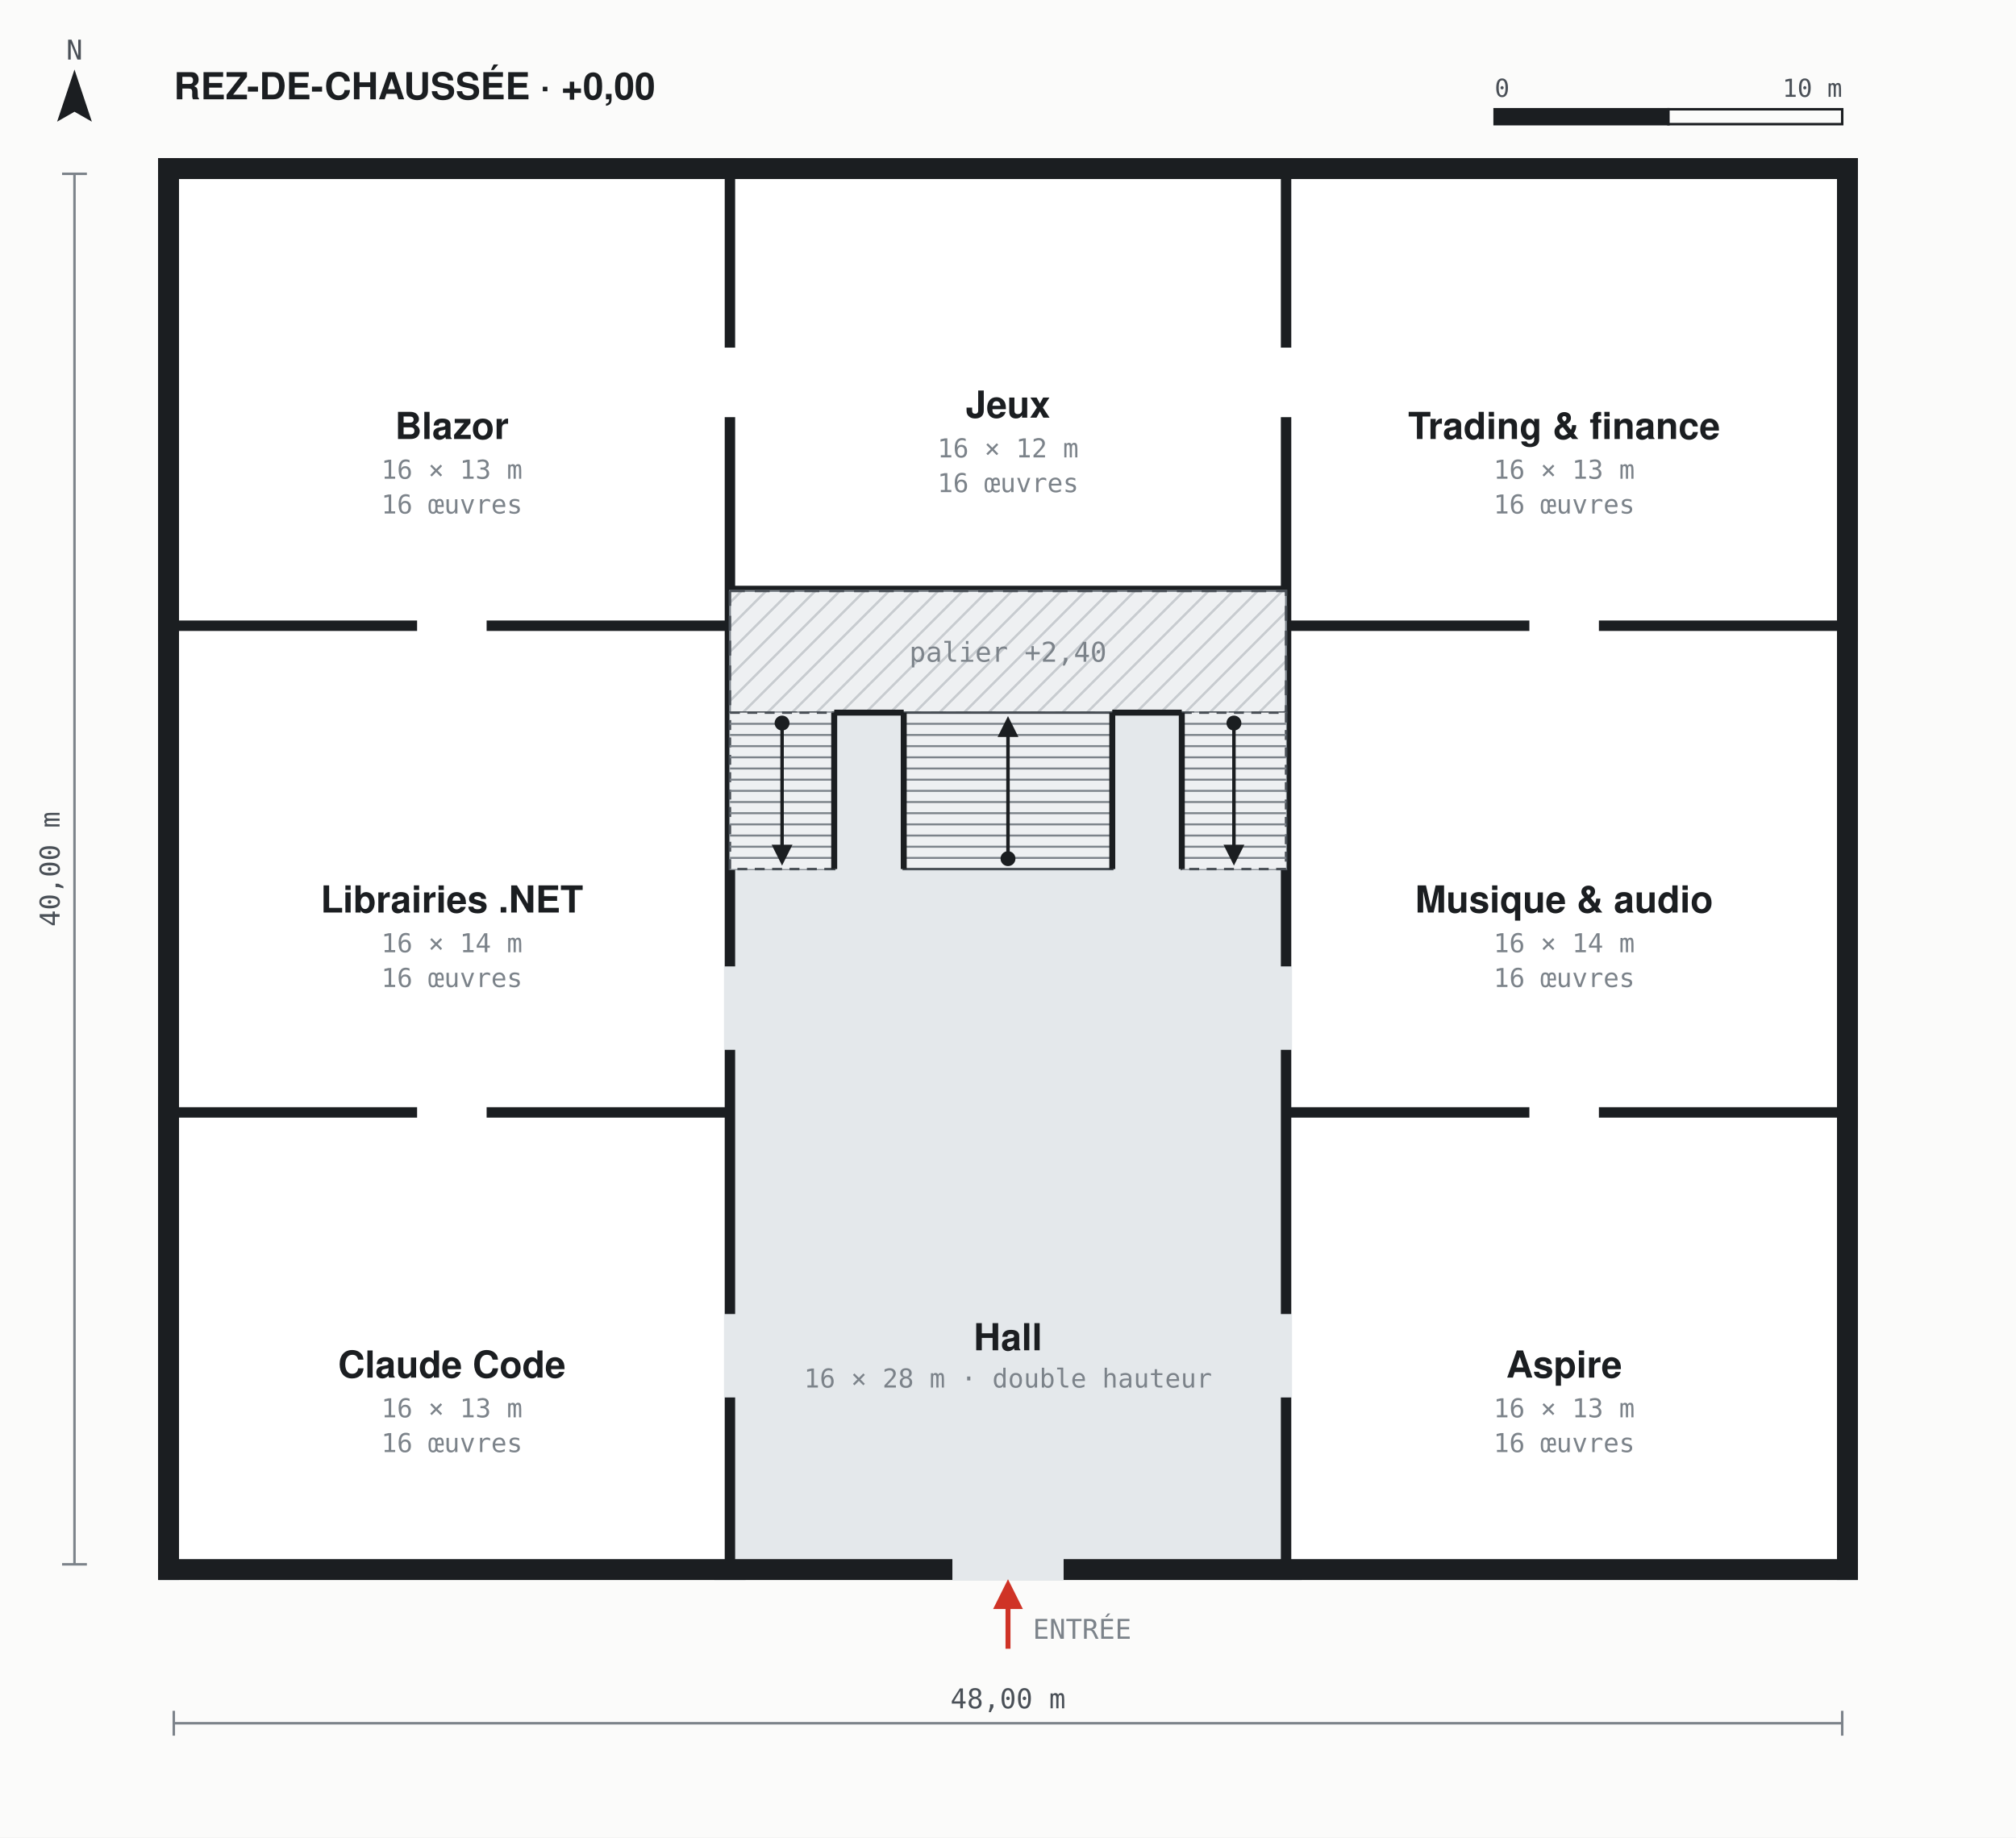
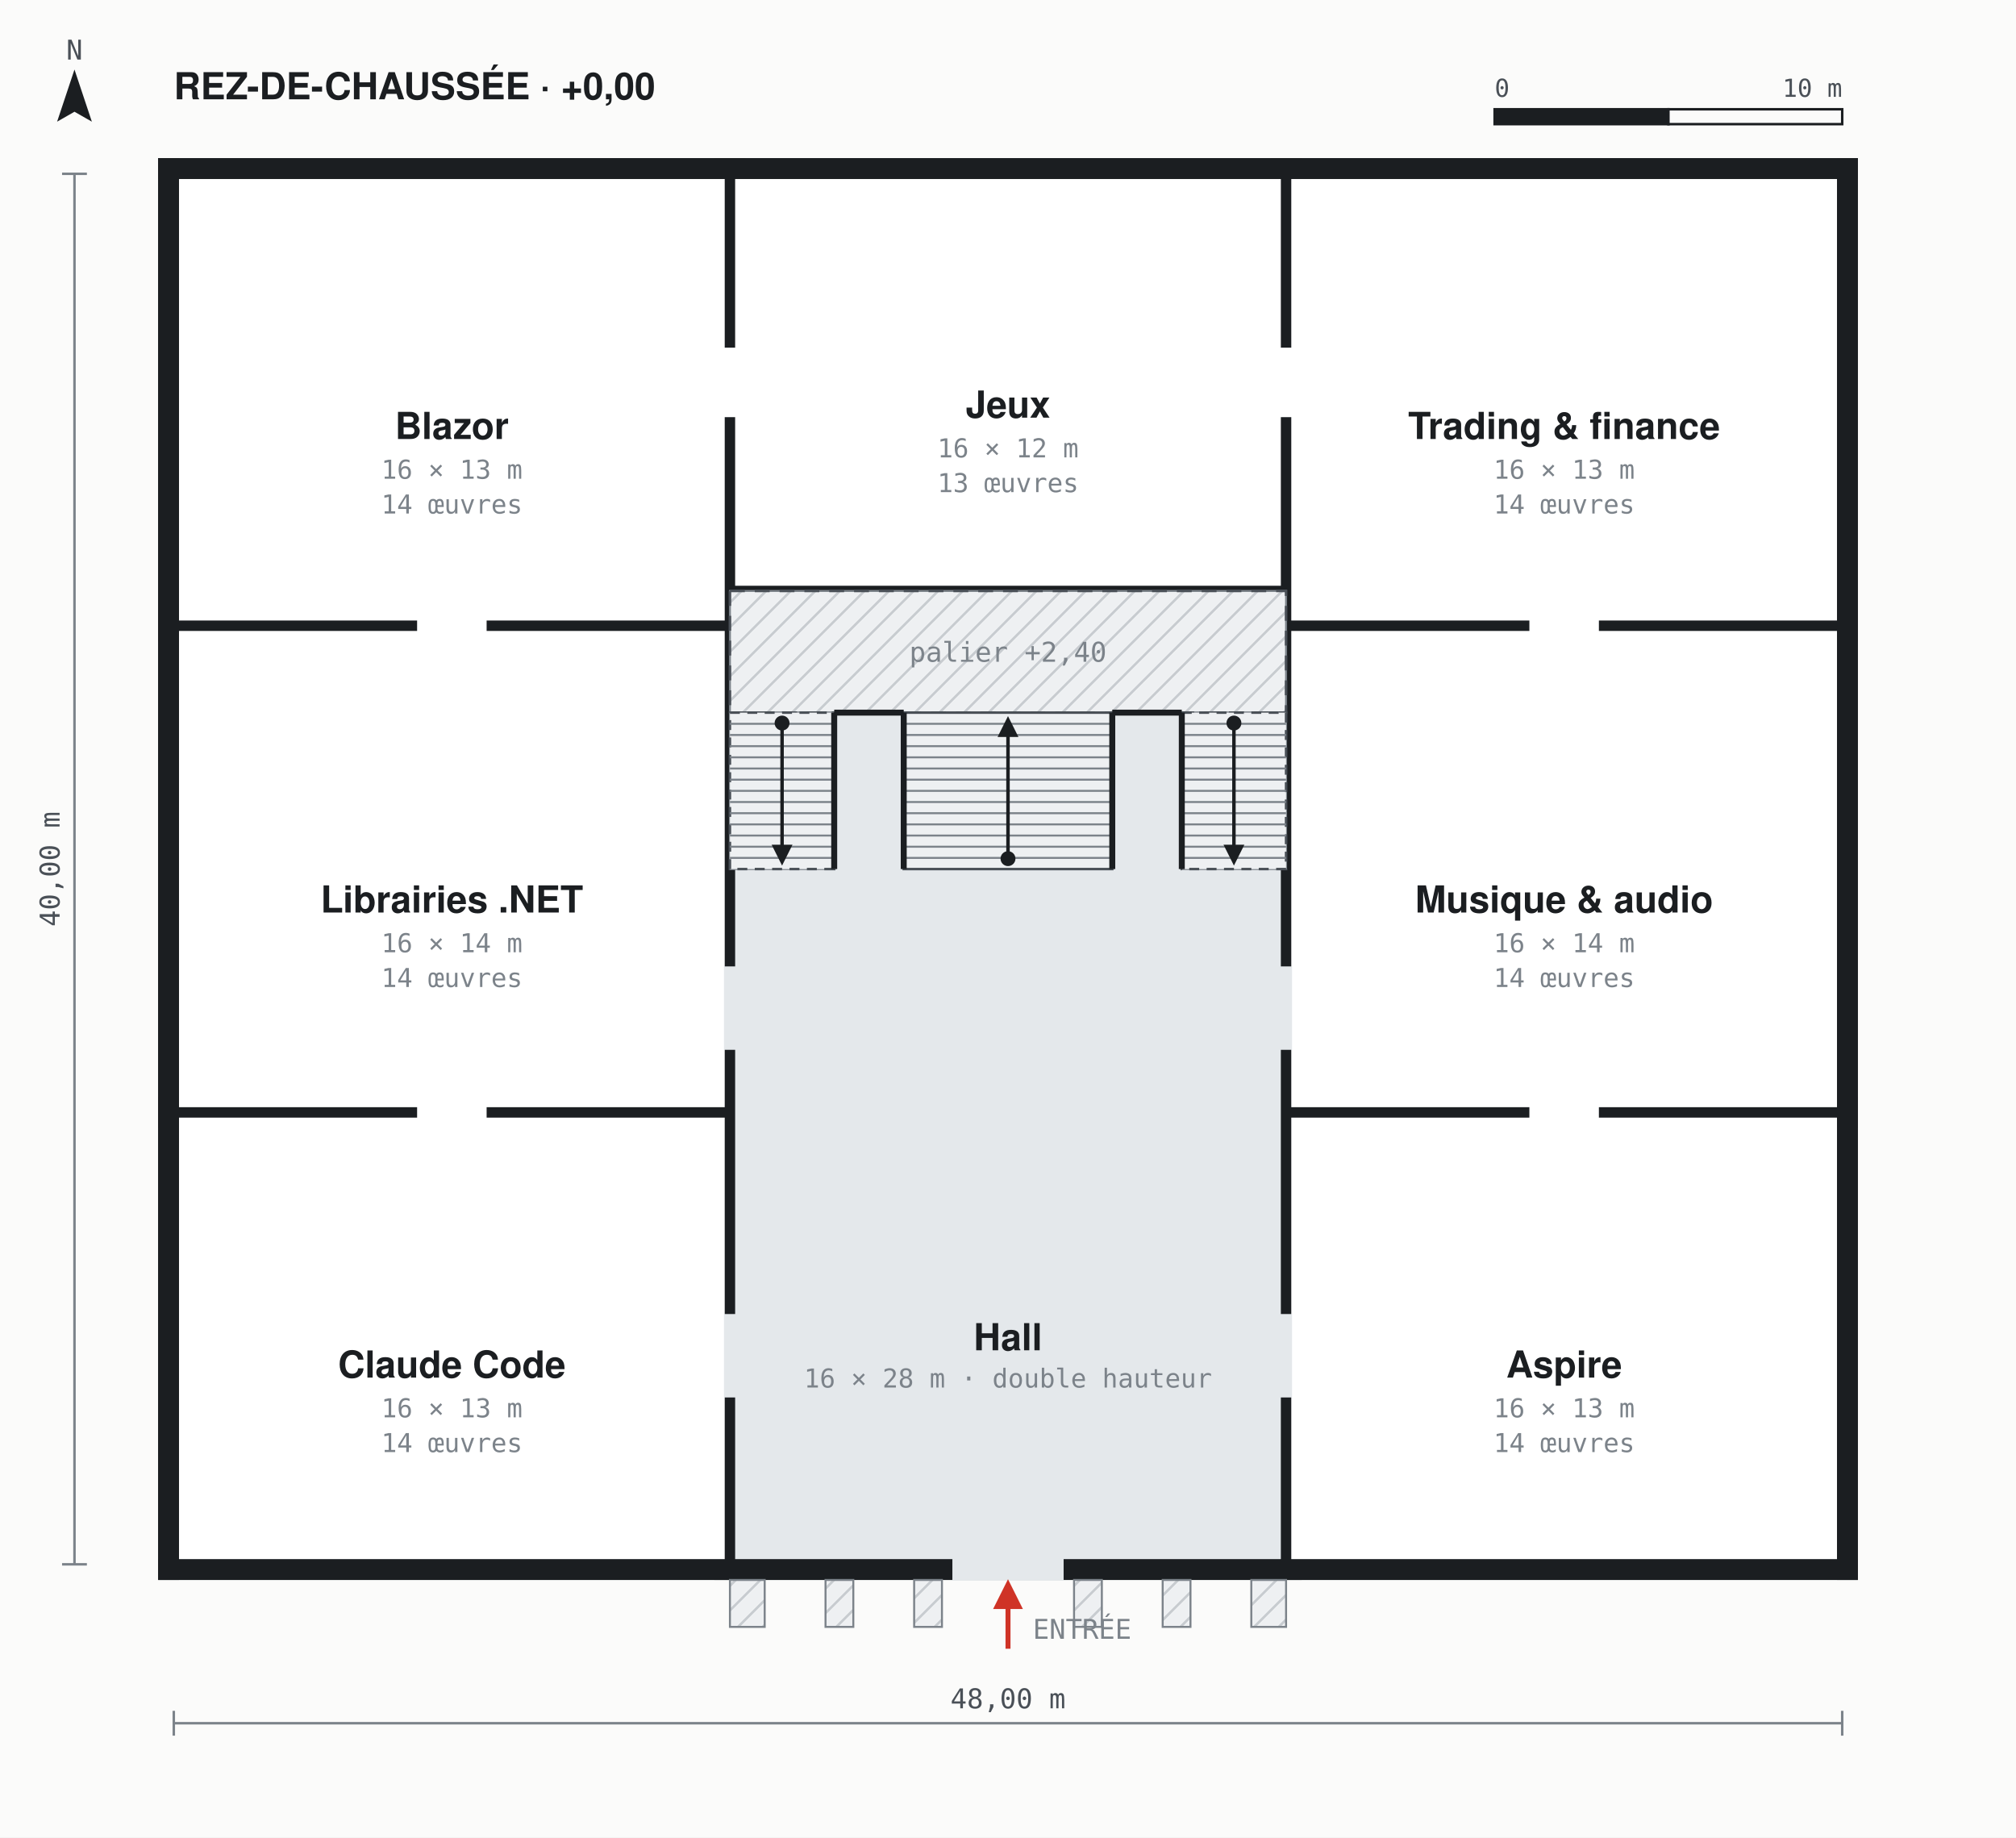
<svg xmlns="http://www.w3.org/2000/svg" viewBox="-70 -70 812 740" width="812" height="740" role="img" aria-label="Musée GitHub, Rez-de-chaussée">
  <style>.lbl{font-family:Archivo,Helvetica,Arial,sans-serif;font-weight:650;fill:#1B1E21}.cap{font-family:'IBM Plex Mono',Menlo,monospace;fill:#7C838A}.dim{font-family:'IBM Plex Mono',Menlo,monospace;fill:#4A5057}</style>
  <defs>
    <pattern id="closed" width="7" height="7" patternUnits="userSpaceOnUse" patternTransform="rotate(45)">
      <rect width="7" height="7" fill="#EEF0F2" />
      <line x1="0" y1="0" x2="0" y2="7" stroke="#C9CDD1" stroke-width="2" />
    </pattern>
    <marker id="fleche" viewBox="0 0 10 10" refX="5" refY="5" markerWidth="6" markerHeight="6" orient="auto">
      <path d="M0,0 L10,5 L0,10 z" fill="#1B1E21" />
    </marker>
    <marker id="fleche-r" viewBox="0 0 10 10" refX="5" refY="5" markerWidth="6" markerHeight="6" orient="auto">
      <path d="M0,0 L10,5 L0,10 z" fill="#CF3326" />
    </marker>
  </defs>
  <rect x="-70" y="-70" width="812" height="740" fill="#FBFBFA" />
  <rect x="-6.3" y="-6.3" width="684.6" height="8.4" fill="#1B1E21" />
  <rect x="-6.3" y="557.9" width="684.6" height="8.4" fill="#1B1E21" />
  <rect x="-6.3" y="-6.3" width="8.4" height="572.6" fill="#1B1E21" />
  <rect x="669.9" y="-6.3" width="8.4" height="572.6" fill="#1B1E21" />
  <rect x="-6.3" y="-6.3" width="236.6" height="194.6" fill="#1B1E21" />
  <rect x="-6.3" y="175.7" width="236.6" height="208.6" fill="#1B1E21" />
  <rect x="-6.3" y="371.7" width="236.6" height="194.6" fill="#1B1E21" />
  <rect x="217.7" y="-6.3" width="236.6" height="180.6" fill="#1B1E21" />
  <rect x="441.7" y="-6.3" width="236.6" height="194.6" fill="#1B1E21" />
  <rect x="441.7" y="175.7" width="236.6" height="208.6" fill="#1B1E21" />
  <rect x="441.7" y="371.7" width="236.6" height="194.6" fill="#1B1E21" />
  <rect x="217.7" y="161.7" width="236.6" height="404.6" fill="#1B1E21" />
  <rect x="2.1" y="2.1" width="219.8" height="177.8" fill="#FFFFFF" />
  <rect x="2.1" y="184.1" width="219.8" height="191.8" fill="#FFFFFF" />
  <rect x="2.1" y="380.1" width="219.8" height="177.8" fill="#FFFFFF" />
  <rect x="226.1" y="2.1" width="219.8" height="163.8" fill="#FFFFFF" />
  <rect x="450.1" y="2.1" width="219.8" height="177.8" fill="#FFFFFF" />
  <rect x="450.1" y="184.1" width="219.8" height="191.8" fill="#FFFFFF" />
  <rect x="450.1" y="380.1" width="219.8" height="177.8" fill="#FFFFFF" />
  <rect x="226.1" y="170.1" width="219.8" height="387.8" fill="#E4E8EB" />
  <rect x="224" y="168" width="224" height="49" fill="url(#closed)" stroke="#7C838A" stroke-width="0.8" />
  <rect x="224" y="217" width="42" height="63" fill="url(#closed)" stroke="#7C838A" stroke-width="0.8" />
  <rect x="406" y="217" width="42" height="63" fill="url(#closed)" stroke="#7C838A" stroke-width="0.8" />
+   <rect x="224" y="566.3" width="14" height="18.9" fill="url(#closed)" stroke="#7C838A" stroke-width="0.8" />
+   <rect x="434" y="566.3" width="14" height="18.9" fill="url(#closed)" stroke="#7C838A" stroke-width="0.8" />
+   <rect x="262.5" y="566.3" width="11.2" height="18.9" fill="url(#closed)" stroke="#7C838A" stroke-width="0.8" />
+   <rect x="298.2" y="566.3" width="11.2" height="18.9" fill="url(#closed)" stroke="#7C838A" stroke-width="0.8" />
+   <rect x="362.6" y="566.3" width="11.2" height="18.9" fill="url(#closed)" stroke="#7C838A" stroke-width="0.8" />
+   <rect x="398.3" y="566.3" width="11.2" height="18.9" fill="url(#closed)" stroke="#7C838A" stroke-width="0.8" />
  <rect x="224" y="168" width="224" height="49" fill="none" stroke="#4A5057" stroke-width="1" stroke-dasharray="6 4" />
  <text x="336" y="196.5" text-anchor="middle" font-size="11" class="cap">palier +2,40</text>
  <rect x="294" y="217" width="84" height="63" fill="#EEF0F2" stroke="#4A5057" stroke-width="1" />
  <line x1="294" x2="378" y1="221.5" y2="221.5" stroke="#7C838A" stroke-width="0.8" />
  <line x1="294" x2="378" y1="226" y2="226" stroke="#7C838A" stroke-width="0.8" />
  <line x1="294" x2="378" y1="230.5" y2="230.5" stroke="#7C838A" stroke-width="0.8" />
  <line x1="294" x2="378" y1="235" y2="235" stroke="#7C838A" stroke-width="0.8" />
  <line x1="294" x2="378" y1="239.5" y2="239.5" stroke="#7C838A" stroke-width="0.8" />
  <line x1="294" x2="378" y1="244" y2="244" stroke="#7C838A" stroke-width="0.8" />
  <line x1="294" x2="378" y1="248.5" y2="248.5" stroke="#7C838A" stroke-width="0.8" />
  <line x1="294" x2="378" y1="253" y2="253" stroke="#7C838A" stroke-width="0.8" />
  <line x1="294" x2="378" y1="257.5" y2="257.5" stroke="#7C838A" stroke-width="0.8" />
  <line x1="294" x2="378" y1="262" y2="262" stroke="#7C838A" stroke-width="0.8" />
  <line x1="294" x2="378" y1="266.5" y2="266.5" stroke="#7C838A" stroke-width="0.8" />
  <line x1="294" x2="378" y1="271" y2="271" stroke="#7C838A" stroke-width="0.8" />
  <line x1="294" x2="378" y1="275.5" y2="275.5" stroke="#7C838A" stroke-width="0.8" />
  <line x1="336" x2="336" y1="275.8" y2="222.6" stroke="#1B1E21" stroke-width="1.4" marker-end="url(#fleche)" />
  <circle cx="336" cy="275.8" r="3" fill="#1B1E21" />
  <rect x="224" y="217" width="42" height="63" fill="#EEF0F2" stroke="#4A5057" stroke-width="1" stroke-dasharray="4 3" />
  <line x1="224" x2="266" y1="221.5" y2="221.5" stroke="#7C838A" stroke-width="0.8" />
  <line x1="224" x2="266" y1="226" y2="226" stroke="#7C838A" stroke-width="0.8" />
  <line x1="224" x2="266" y1="230.5" y2="230.5" stroke="#7C838A" stroke-width="0.8" />
  <line x1="224" x2="266" y1="235" y2="235" stroke="#7C838A" stroke-width="0.8" />
  <line x1="224" x2="266" y1="239.5" y2="239.5" stroke="#7C838A" stroke-width="0.8" />
  <line x1="224" x2="266" y1="244" y2="244" stroke="#7C838A" stroke-width="0.8" />
  <line x1="224" x2="266" y1="248.5" y2="248.5" stroke="#7C838A" stroke-width="0.8" />
  <line x1="224" x2="266" y1="253" y2="253" stroke="#7C838A" stroke-width="0.8" />
  <line x1="224" x2="266" y1="257.5" y2="257.5" stroke="#7C838A" stroke-width="0.8" />
  <line x1="224" x2="266" y1="262" y2="262" stroke="#7C838A" stroke-width="0.8" />
  <line x1="224" x2="266" y1="266.5" y2="266.5" stroke="#7C838A" stroke-width="0.8" />
  <line x1="224" x2="266" y1="271" y2="271" stroke="#7C838A" stroke-width="0.8" />
  <line x1="224" x2="266" y1="275.5" y2="275.5" stroke="#7C838A" stroke-width="0.8" />
  <line x1="245" x2="245" y1="221.2" y2="274.4" stroke="#1B1E21" stroke-width="1.4" marker-end="url(#fleche)" />
  <circle cx="245" cy="221.2" r="3" fill="#1B1E21" />
  <rect x="406" y="217" width="42" height="63" fill="#EEF0F2" stroke="#4A5057" stroke-width="1" stroke-dasharray="4 3" />
  <line x1="406" x2="448" y1="221.5" y2="221.5" stroke="#7C838A" stroke-width="0.8" />
  <line x1="406" x2="448" y1="226" y2="226" stroke="#7C838A" stroke-width="0.8" />
  <line x1="406" x2="448" y1="230.5" y2="230.5" stroke="#7C838A" stroke-width="0.8" />
  <line x1="406" x2="448" y1="235" y2="235" stroke="#7C838A" stroke-width="0.8" />
  <line x1="406" x2="448" y1="239.5" y2="239.5" stroke="#7C838A" stroke-width="0.8" />
  <line x1="406" x2="448" y1="244" y2="244" stroke="#7C838A" stroke-width="0.8" />
  <line x1="406" x2="448" y1="248.5" y2="248.5" stroke="#7C838A" stroke-width="0.8" />
  <line x1="406" x2="448" y1="253" y2="253" stroke="#7C838A" stroke-width="0.8" />
  <line x1="406" x2="448" y1="257.5" y2="257.5" stroke="#7C838A" stroke-width="0.8" />
  <line x1="406" x2="448" y1="262" y2="262" stroke="#7C838A" stroke-width="0.8" />
  <line x1="406" x2="448" y1="266.5" y2="266.5" stroke="#7C838A" stroke-width="0.8" />
  <line x1="406" x2="448" y1="271" y2="271" stroke="#7C838A" stroke-width="0.8" />
  <line x1="406" x2="448" y1="275.5" y2="275.5" stroke="#7C838A" stroke-width="0.8" />
  <line x1="427" x2="427" y1="221.2" y2="274.4" stroke="#1B1E21" stroke-width="1.4" marker-end="url(#fleche)" />
  <circle cx="427" cy="221.2" r="3" fill="#1B1E21" />
  <line x1="266" y1="217" x2="294" y2="217" stroke="#1B1E21" stroke-width="2.4" />
  <line x1="378" y1="217" x2="406" y2="217" stroke="#1B1E21" stroke-width="2.4" />
  <line x1="294" y1="217" x2="294" y2="280" stroke="#1B1E21" stroke-width="2.4" />
  <line x1="378" y1="217" x2="378" y2="280" stroke="#1B1E21" stroke-width="2.4" />
  <line x1="266" y1="217" x2="266" y2="280" stroke="#1B1E21" stroke-width="2.4" />
  <line x1="406" y1="217" x2="406" y2="280" stroke="#1B1E21" stroke-width="2.4" />
  <rect x="313.6" y="557.6" width="44.8" height="9" fill="#E4E8EB" />
  <path d="M336,594L336,572" stroke="#CF3326" stroke-width="2" marker-end="url(#fleche-r)" />
  <text x="346" y="590" font-size="11" class="cap" fill="#CF3326">ENTRÉE</text>
  <rect x="221.6" y="319.2" width="4.8" height="33.6" fill="#E4E8EB" />
  <rect x="221.6" y="459.2" width="4.8" height="33.6" fill="#E4E8EB" />
  <rect x="445.6" y="319.2" width="4.8" height="33.6" fill="#E4E8EB" />
  <rect x="445.6" y="459.2" width="4.8" height="33.6" fill="#E4E8EB" />
  <rect x="98" y="179.6" width="28" height="4.8" fill="#FFFFFF" />
  <rect x="98" y="375.6" width="28" height="4.8" fill="#FFFFFF" />
  <rect x="546" y="179.6" width="28" height="4.8" fill="#FFFFFF" />
  <rect x="546" y="375.6" width="28" height="4.8" fill="#FFFFFF" />
  <rect x="221.6" y="70" width="4.8" height="28" fill="#FFFFFF" />
  <rect x="445.6" y="70" width="4.8" height="28" fill="#FFFFFF" />
  <text x="112" y="106.8" text-anchor="middle" font-size="15" class="lbl" stroke="#FFFFFF" stroke-width="5" paint-order="stroke" stroke-linejoin="round">Blazor</text>
  <text x="112" y="122.8" text-anchor="middle" font-size="10.5" class="cap" stroke="#FFFFFF" stroke-width="5" paint-order="stroke" stroke-linejoin="round">16 × 13 m</text>
-   <text x="112" y="136.8" text-anchor="middle" font-size="10.5" class="cap" stroke="#FFFFFF" stroke-width="5" paint-order="stroke" stroke-linejoin="round">16 œuvres</text>
+   <text x="112" y="136.8" text-anchor="middle" font-size="10.5" class="cap" stroke="#FFFFFF" stroke-width="5" paint-order="stroke" stroke-linejoin="round">14 œuvres</text>
  <text x="112" y="297.5" text-anchor="middle" font-size="15" class="lbl" stroke="#FFFFFF" stroke-width="5" paint-order="stroke" stroke-linejoin="round">Librairies .NET</text>
  <text x="112" y="313.5" text-anchor="middle" font-size="10.5" class="cap" stroke="#FFFFFF" stroke-width="5" paint-order="stroke" stroke-linejoin="round">16 × 14 m</text>
-   <text x="112" y="327.5" text-anchor="middle" font-size="10.5" class="cap" stroke="#FFFFFF" stroke-width="5" paint-order="stroke" stroke-linejoin="round">16 œuvres</text>
+   <text x="112" y="327.5" text-anchor="middle" font-size="10.5" class="cap" stroke="#FFFFFF" stroke-width="5" paint-order="stroke" stroke-linejoin="round">14 œuvres</text>
  <text x="112" y="484.8" text-anchor="middle" font-size="15" class="lbl" stroke="#FFFFFF" stroke-width="5" paint-order="stroke" stroke-linejoin="round">Claude Code</text>
  <text x="112" y="500.8" text-anchor="middle" font-size="10.5" class="cap" stroke="#FFFFFF" stroke-width="5" paint-order="stroke" stroke-linejoin="round">16 × 13 m</text>
-   <text x="112" y="514.8" text-anchor="middle" font-size="10.5" class="cap" stroke="#FFFFFF" stroke-width="5" paint-order="stroke" stroke-linejoin="round">16 œuvres</text>
+   <text x="112" y="514.8" text-anchor="middle" font-size="10.5" class="cap" stroke="#FFFFFF" stroke-width="5" paint-order="stroke" stroke-linejoin="round">14 œuvres</text>
  <text x="336" y="98.2" text-anchor="middle" font-size="15" class="lbl" stroke="#FFFFFF" stroke-width="5" paint-order="stroke" stroke-linejoin="round">Jeux</text>
  <text x="336" y="114.2" text-anchor="middle" font-size="10.5" class="cap" stroke="#FFFFFF" stroke-width="5" paint-order="stroke" stroke-linejoin="round">16 × 12 m</text>
-   <text x="336" y="128.2" text-anchor="middle" font-size="10.5" class="cap" stroke="#FFFFFF" stroke-width="5" paint-order="stroke" stroke-linejoin="round">16 œuvres</text>
+   <text x="336" y="128.2" text-anchor="middle" font-size="10.5" class="cap" stroke="#FFFFFF" stroke-width="5" paint-order="stroke" stroke-linejoin="round">13 œuvres</text>
  <text x="560" y="106.8" text-anchor="middle" font-size="15" class="lbl" stroke="#FFFFFF" stroke-width="5" paint-order="stroke" stroke-linejoin="round">Trading &amp; finance</text>
  <text x="560" y="122.8" text-anchor="middle" font-size="10.5" class="cap" stroke="#FFFFFF" stroke-width="5" paint-order="stroke" stroke-linejoin="round">16 × 13 m</text>
-   <text x="560" y="136.8" text-anchor="middle" font-size="10.5" class="cap" stroke="#FFFFFF" stroke-width="5" paint-order="stroke" stroke-linejoin="round">16 œuvres</text>
+   <text x="560" y="136.8" text-anchor="middle" font-size="10.5" class="cap" stroke="#FFFFFF" stroke-width="5" paint-order="stroke" stroke-linejoin="round">14 œuvres</text>
  <text x="560" y="297.5" text-anchor="middle" font-size="15" class="lbl" stroke="#FFFFFF" stroke-width="5" paint-order="stroke" stroke-linejoin="round">Musique &amp; audio</text>
  <text x="560" y="313.5" text-anchor="middle" font-size="10.5" class="cap" stroke="#FFFFFF" stroke-width="5" paint-order="stroke" stroke-linejoin="round">16 × 14 m</text>
-   <text x="560" y="327.5" text-anchor="middle" font-size="10.5" class="cap" stroke="#FFFFFF" stroke-width="5" paint-order="stroke" stroke-linejoin="round">16 œuvres</text>
+   <text x="560" y="327.5" text-anchor="middle" font-size="10.5" class="cap" stroke="#FFFFFF" stroke-width="5" paint-order="stroke" stroke-linejoin="round">14 œuvres</text>
  <text x="560" y="484.8" text-anchor="middle" font-size="15" class="lbl" stroke="#FFFFFF" stroke-width="5" paint-order="stroke" stroke-linejoin="round">Aspire</text>
  <text x="560" y="500.8" text-anchor="middle" font-size="10.5" class="cap" stroke="#FFFFFF" stroke-width="5" paint-order="stroke" stroke-linejoin="round">16 × 13 m</text>
-   <text x="560" y="514.8" text-anchor="middle" font-size="10.5" class="cap" stroke="#FFFFFF" stroke-width="5" paint-order="stroke" stroke-linejoin="round">16 œuvres</text>
+   <text x="560" y="514.8" text-anchor="middle" font-size="10.5" class="cap" stroke="#FFFFFF" stroke-width="5" paint-order="stroke" stroke-linejoin="round">14 œuvres</text>
  <text x="336" y="473.8" text-anchor="middle" font-size="15" class="lbl" stroke="#E4E8EB" stroke-width="5" paint-order="stroke" stroke-linejoin="round">Hall</text>
  <text x="336" y="488.8" text-anchor="middle" font-size="10.5" class="cap" stroke="#E4E8EB" stroke-width="5" paint-order="stroke" stroke-linejoin="round">16 × 28 m · double hauteur</text>
  <g stroke="#7C838A" stroke-width="1">
    <line x1="0" x2="672" y1="624" y2="624" />
    <line x1="0" x2="0" y1="619" y2="629" />
    <line x1="672" x2="672" y1="619" y2="629" />
    <line y1="0" y2="560" x1="-40" x2="-40" />
    <line y1="0" y2="0" x1="-45" x2="-35" />
    <line y1="560" y2="560" x1="-45" x2="-35" />
  </g>
  <text x="336" y="618" text-anchor="middle" font-size="11" class="dim">48,00 m</text>
  <text x="-46" y="280" text-anchor="middle" font-size="11" class="dim" transform="rotate(-90 -46 280)">40,00 m</text>
  <g transform="translate(532,-26)">
    <rect x="0" y="0" width="70" height="6" fill="#1B1E21" stroke="#1B1E21" />
    <rect x="70" y="0" width="70" height="6" fill="#FBFBFA" stroke="#1B1E21" />
    <text x="0" y="-5" font-size="10" class="dim">0</text>
    <text x="140" y="-5" font-size="10" text-anchor="end" class="dim">10 m</text>
  </g>
  <g transform="translate(-40,-30)">
    <path d="M0,-12 L7,9 L0,5 L-7,9 z" fill="#1B1E21" />
    <text x="0" y="-16" text-anchor="middle" font-size="11" class="dim">N</text>
  </g>
  <text x="0" y="-30" font-size="15" class="lbl">REZ-DE-CHAUSSÉE · +0,00</text>
</svg>
